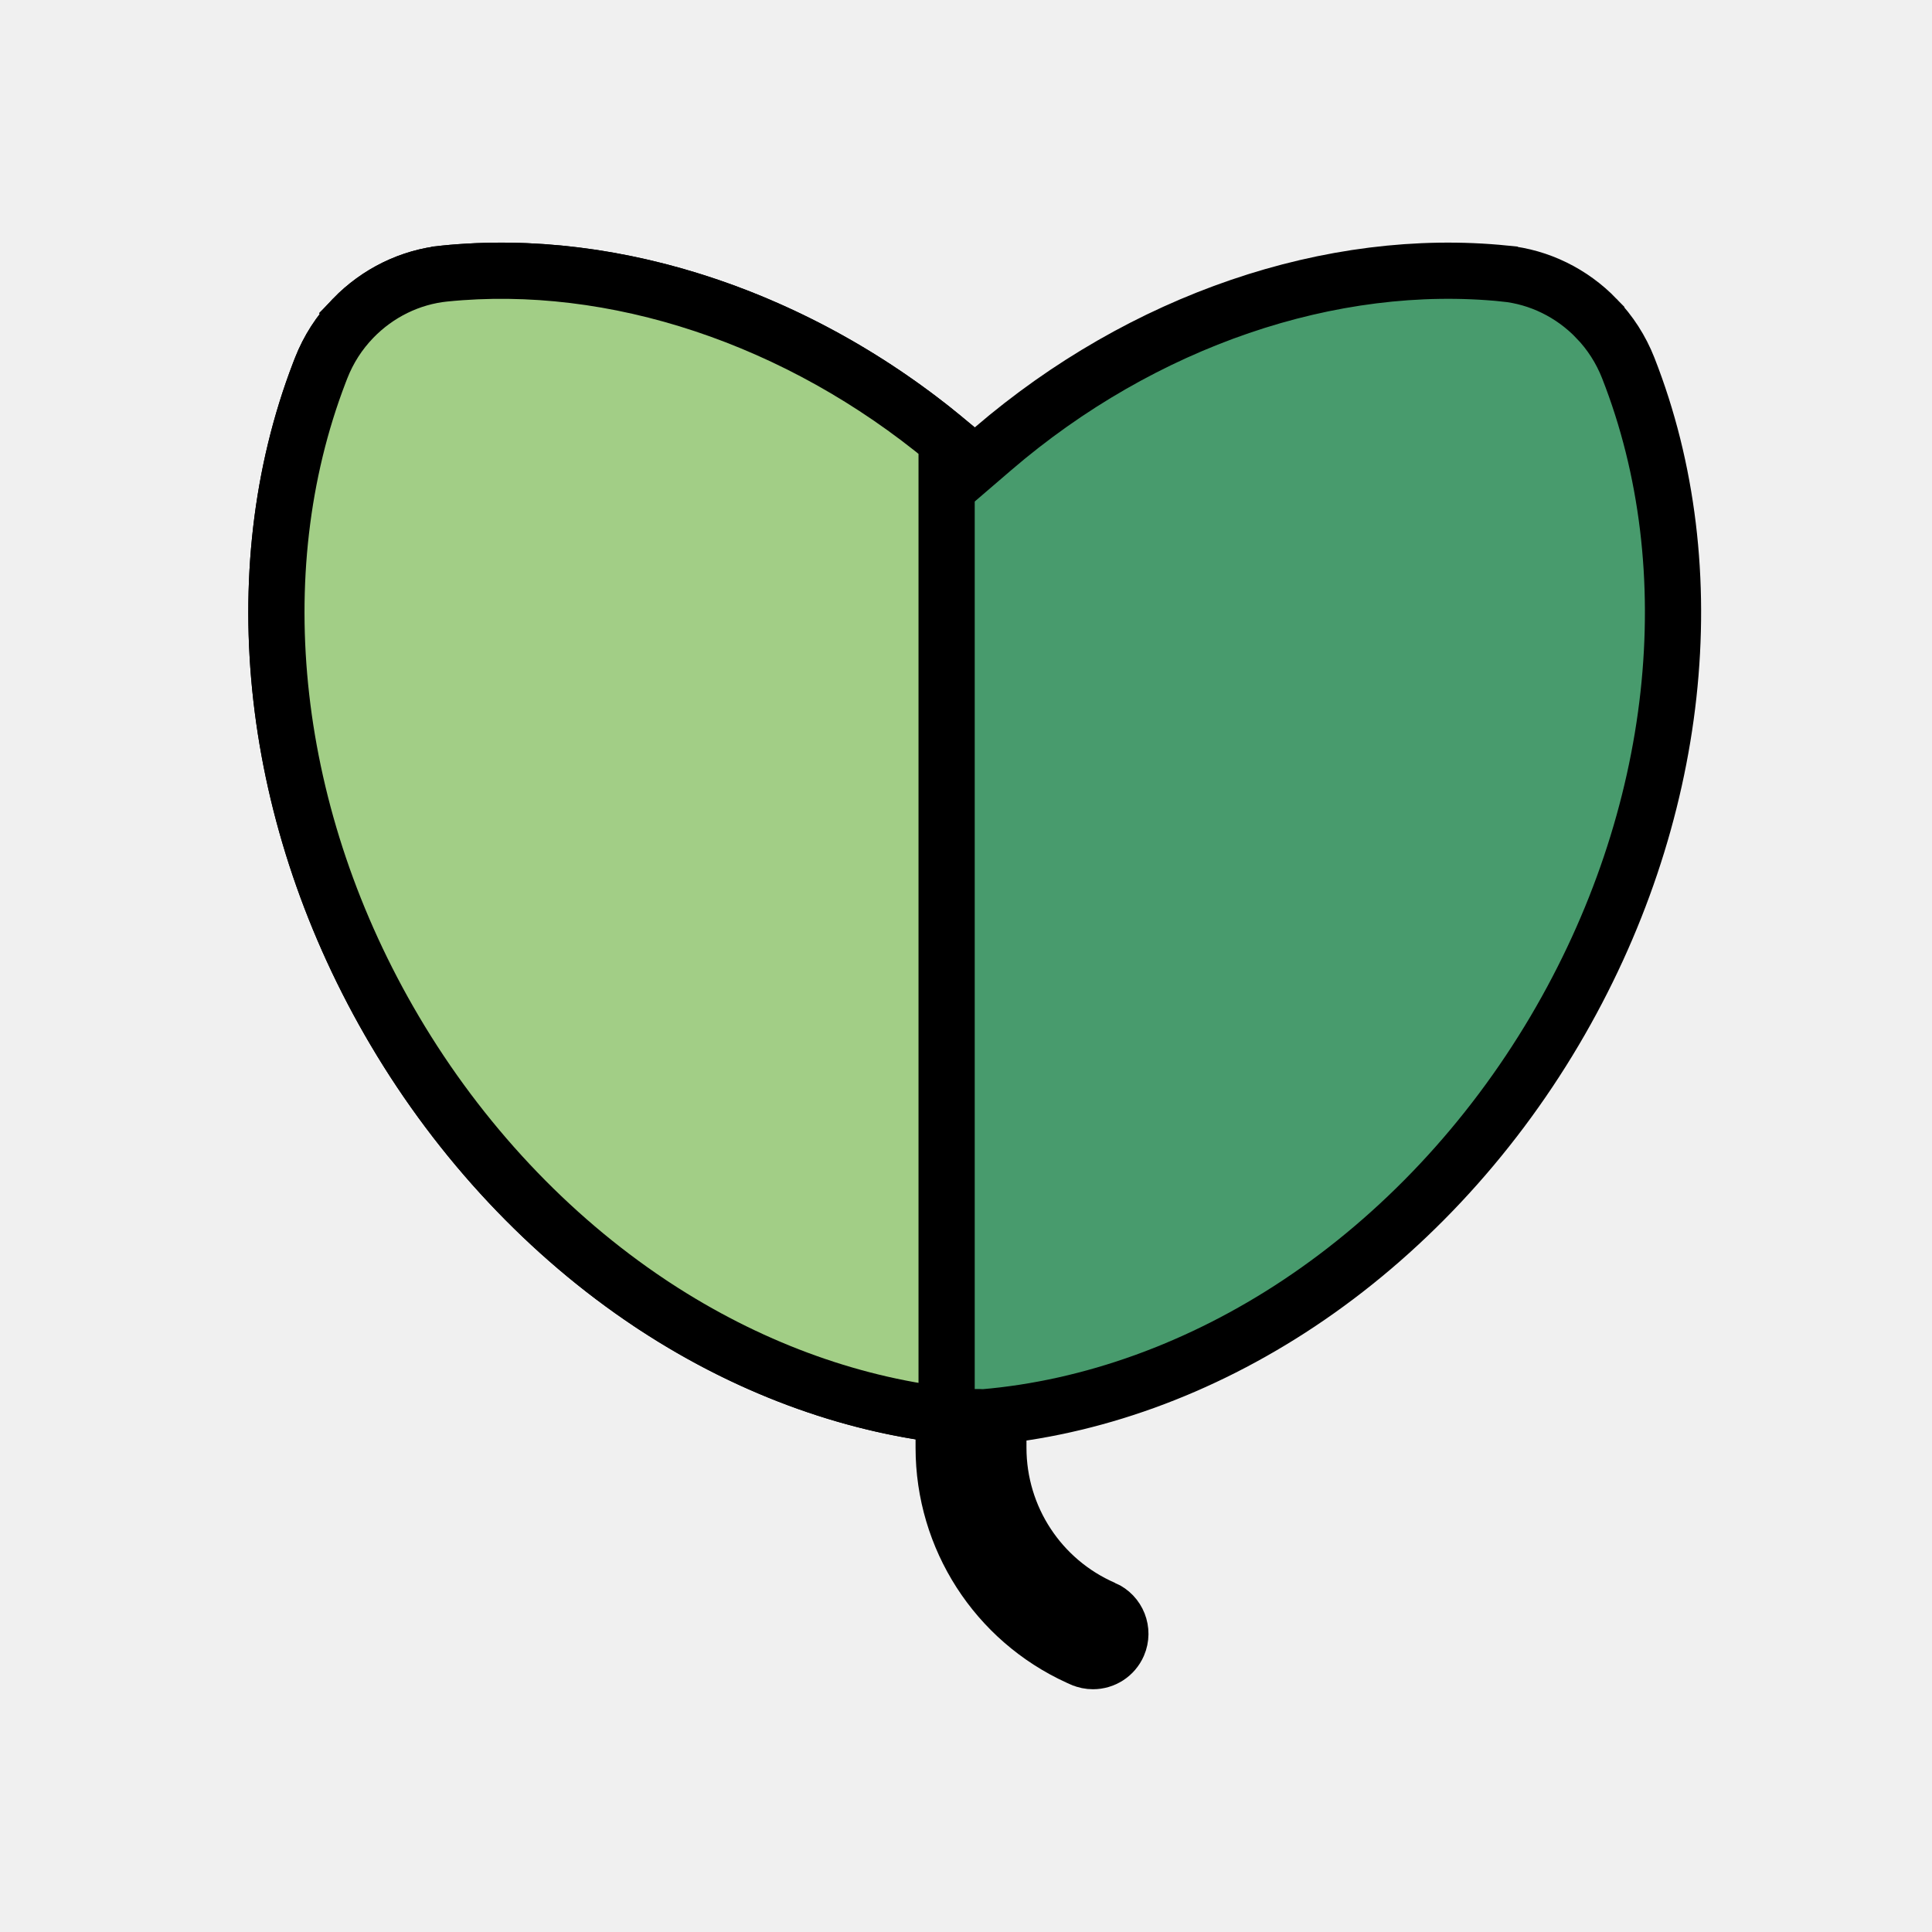
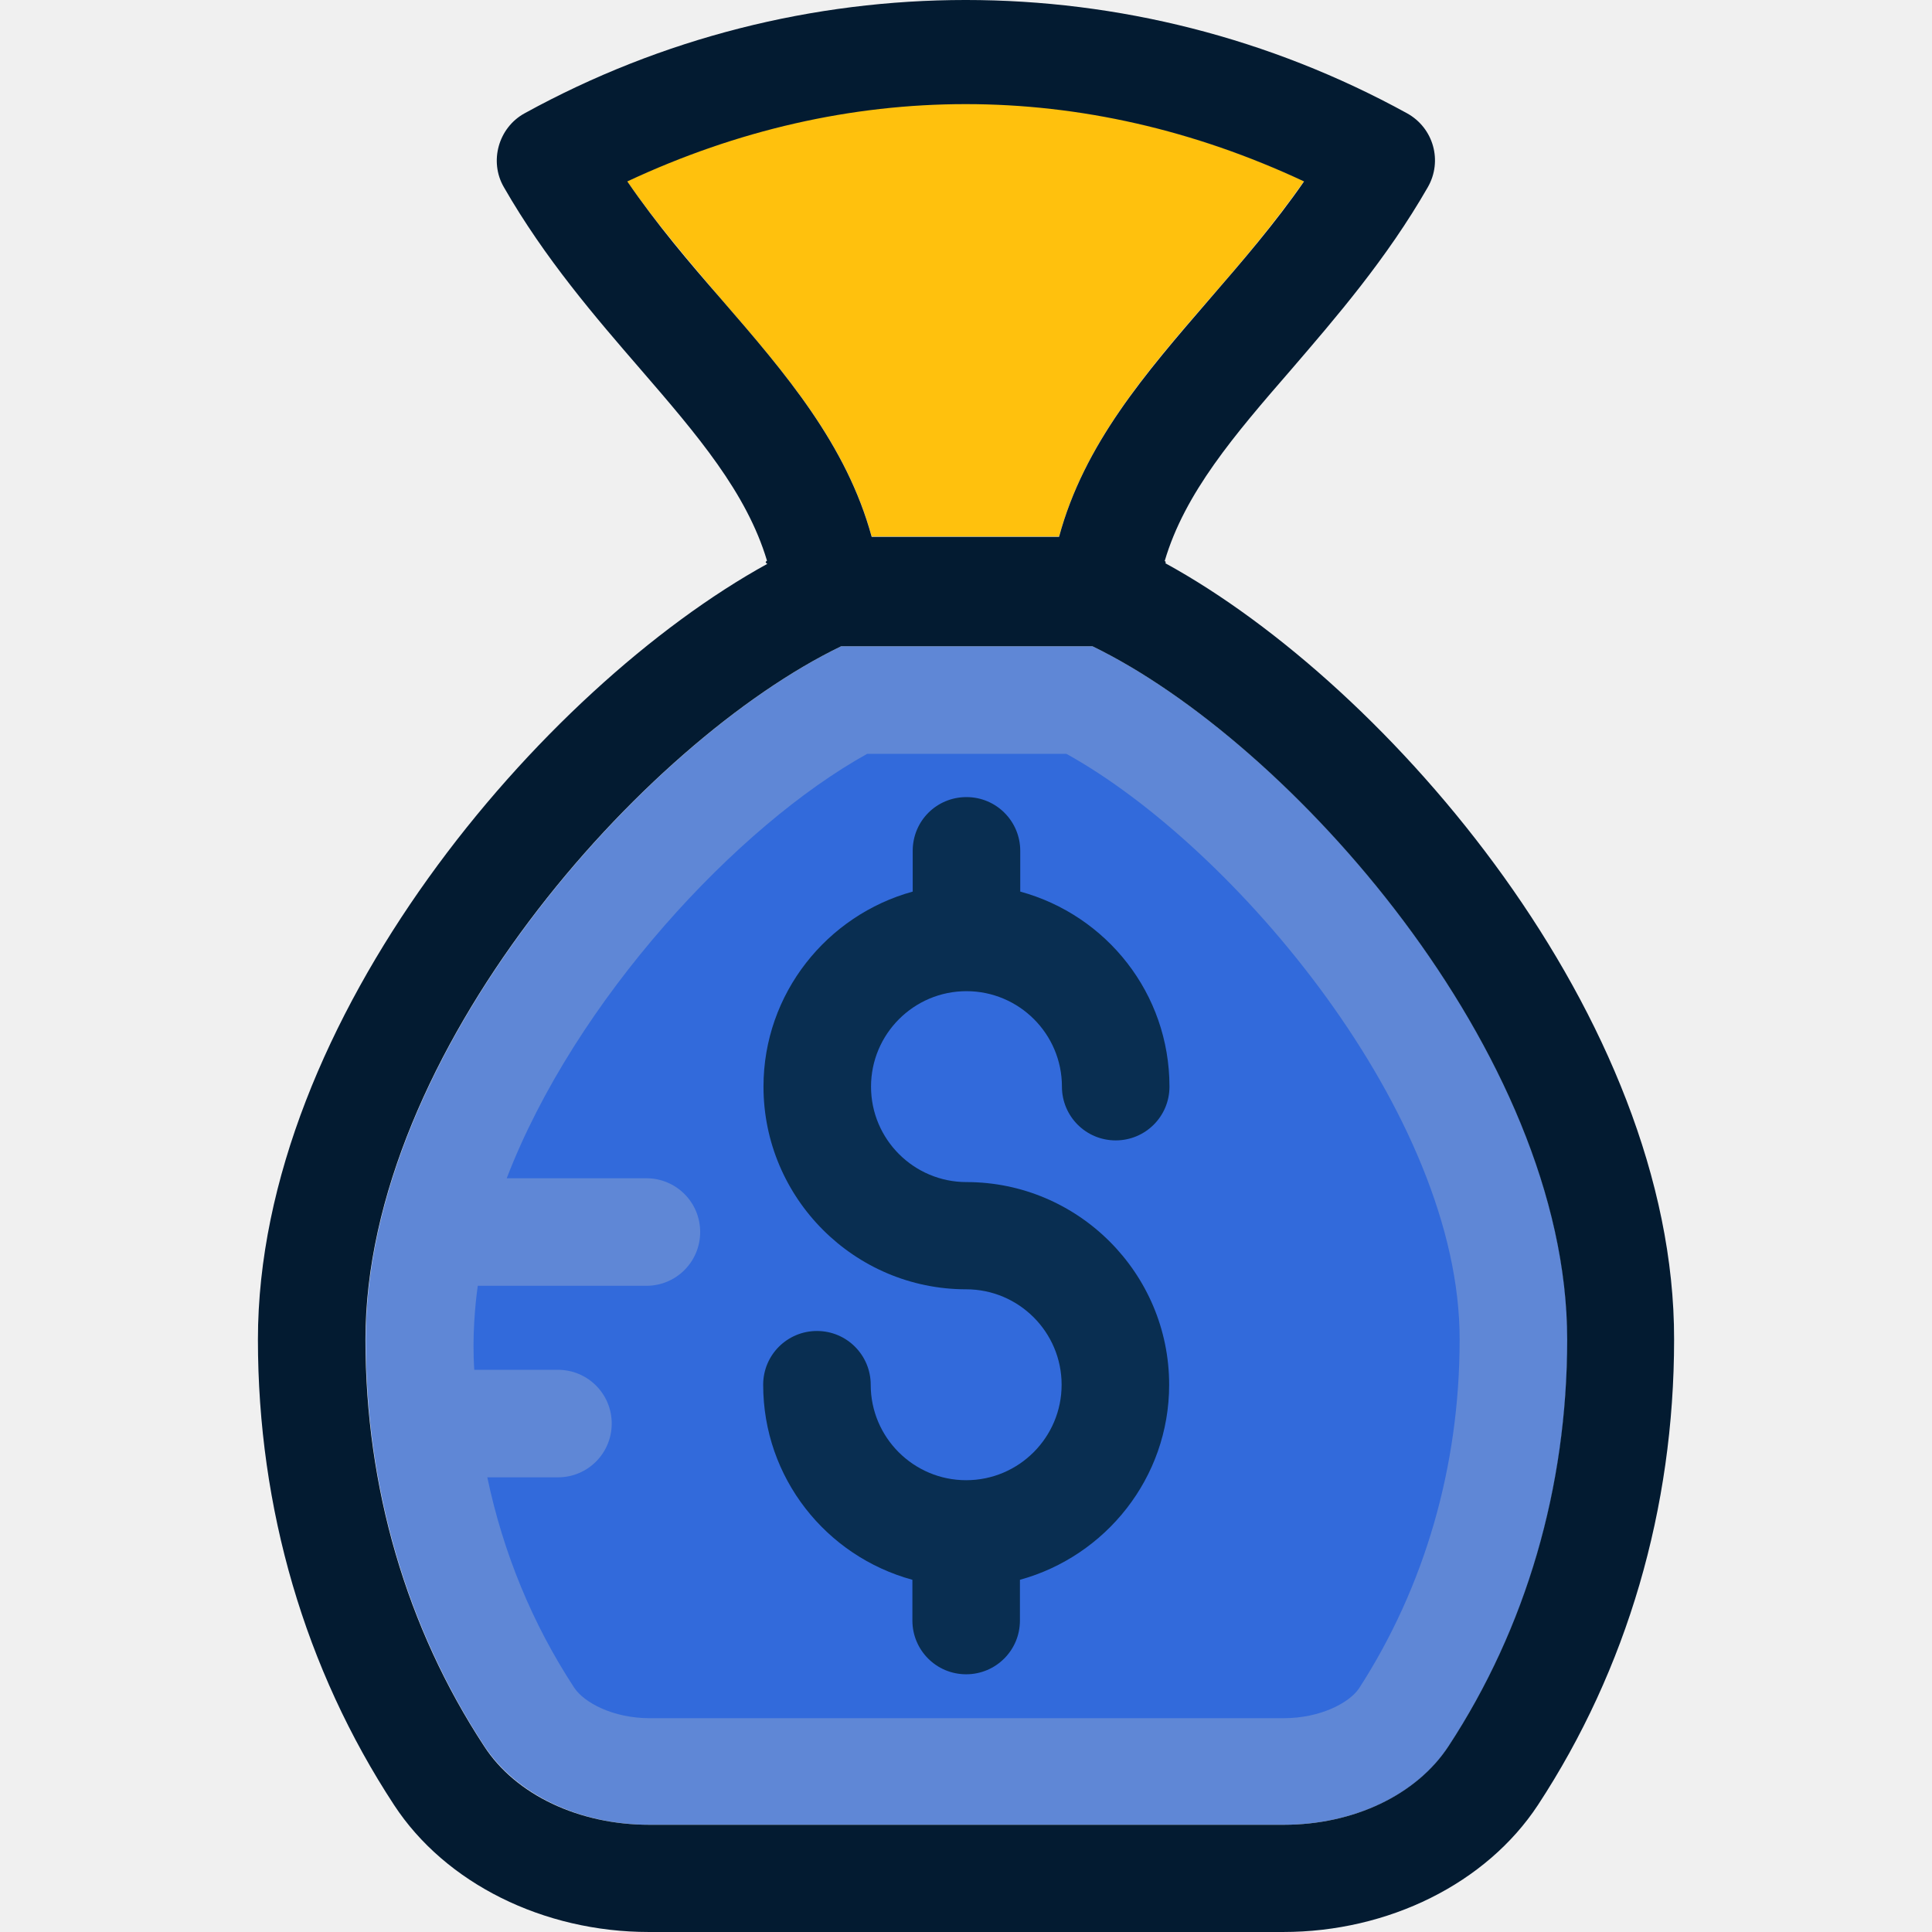
- <svg xmlns="http://www.w3.org/2000/svg" width="550" height="550" viewBox="0 0 550 550" fill="none">
-   <path d="M276.429 387.852C280.729 387.852 284.215 391.339 284.215 395.639V412.163C284.215 432.058 296.01 450.035 314.259 457.957H314.26C318.204 459.67 320.013 464.254 318.302 468.2C317.032 471.124 314.175 472.891 311.15 472.891C310.128 472.891 309.082 472.687 308.061 472.244L308.058 472.243L306.942 471.746C283.632 461.11 268.642 437.859 268.642 412.163V395.639C268.642 391.339 272.129 387.852 276.429 387.852Z" fill="#2A5637" stroke="black" stroke-width="16" />
-   <path d="M282.691 127.754C325.231 91.23 379.072 72.885 428.407 77.873L428.408 77.874C438.159 78.859 447.419 83.361 454.437 90.612V90.613C458.379 94.686 461.437 99.438 463.532 104.768C486.049 162.054 478.521 232.603 442.57 293.43C423.959 324.915 398.801 351.69 369.891 370.941C341.67 389.733 310.584 400.886 280.023 403.478C279.986 403.475 279.947 403.471 279.905 403.468C279.683 403.45 279.342 403.427 278.939 403.427H276.026C275.624 403.427 275.283 403.45 275.06 403.468C275.019 403.471 274.978 403.475 274.941 403.478C244.852 400.924 214.263 390.131 186.405 371.877L185.074 370.998C156.166 351.75 131.006 324.946 112.395 293.459V293.458C76.723 233.107 69.032 163.157 90.907 106.116L91.43 104.771C93.526 99.437 96.582 94.686 100.524 90.613L100.523 90.612C107.542 83.361 116.802 78.859 126.554 77.874L126.555 77.873C175.892 72.886 229.728 91.229 272.268 127.754L277.48 132.229L282.691 127.754ZM275.393 403.517H275.388C275.386 403.517 275.384 403.516 275.382 403.516C275.385 403.516 275.39 403.517 275.393 403.517ZM279.577 403.517H279.573C279.576 403.517 279.578 403.516 279.581 403.516C279.58 403.516 279.578 403.517 279.577 403.517Z" fill="#489B6D" stroke="black" stroke-width="16" />
-   <path d="M126.555 77.874C174.82 72.995 227.392 90.443 269.482 125.4V402.925C241.166 399.593 212.58 389.029 186.405 371.878L185.074 370.999C156.166 351.75 131.006 324.945 112.395 293.459C76.723 233.108 69.032 163.157 90.907 106.116L91.43 104.77C93.526 99.437 96.582 94.685 100.523 90.612C107.542 83.361 116.802 78.859 126.554 77.874H126.555Z" fill="#A2CE86" stroke="black" stroke-width="16" />
+ <svg xmlns="http://www.w3.org/2000/svg" width="800" height="800" viewBox="0 0 800 800" fill="none">
+   <g clip-path="url(#clip0_1_5)">
+     <path d="M452.371 267.611H348.29C266.606 307.135 151.459 435.853 151.459 554.688C151.459 615.819 168.454 674.052 200.601 723.061C213.776 743.086 239.992 755.603 268.978 755.603H531.549C560.533 755.603 586.884 743.218 599.927 723.061C632.074 674.052 649.069 615.95 649.069 554.688C649.069 435.72 534.052 307.135 452.371 267.611Z" fill="#5F87D6" />
+     <path d="M360.937 222.158H438.537C448.945 183.953 474.109 154.571 500.721 123.875C514.16 108.46 527.598 92.652 539.983 74.997C448.814 32.179 350.794 32.179 259.624 74.997C271.744 92.519 285.447 108.33 298.621 123.875C325.365 154.704 350.529 183.953 360.937 222.158Z" fill="#FFC10D" />
+     <path d="M482.541 233.224C482.803 232.961 482.803 232.566 482.278 232.301C490.578 204.108 511.131 180.129 534.582 153.12C553.158 131.514 574.239 107.14 591.233 77.498C597.424 66.694 593.605 52.993 582.67 46.932C468.839 -15.648 330.902 -15.648 217.204 46.932C206.401 52.861 202.449 66.827 208.64 77.498C225.635 107.14 246.716 131.514 265.292 152.988C288.743 180.127 309.163 203.974 317.596 232.169C316.805 232.697 316.938 232.959 317.728 233.485C224.451 284.866 106.801 422.278 106.801 554.684C106.801 624.642 126.301 691.175 163.19 747.431C184.401 779.84 224.979 799.998 268.72 799.998H531.291C575.031 799.998 615.477 779.84 636.82 747.431C673.71 691.175 693.209 624.644 693.209 554.684C693.468 421.887 575.421 284.08 482.541 233.224ZM531.549 755.603H268.846C239.862 755.603 213.511 743.218 200.468 723.061C168.321 674.052 151.327 615.95 151.327 554.688C151.327 435.853 266.474 307.135 348.288 267.611H452.368C533.92 307.135 648.936 435.853 648.936 554.688C648.936 615.819 631.941 674.052 599.795 723.061C586.619 743.218 560.533 755.603 531.549 755.603ZM539.98 75.129C527.861 92.652 514.157 108.462 500.719 124.008C474.238 154.706 448.943 183.82 438.535 222.291H360.935C350.529 184.083 325.365 154.704 298.753 124.006C285.315 108.591 271.876 92.782 259.757 75.127C350.925 32.442 448.812 32.442 539.98 75.129Z" fill="#031B31" />
+     <path d="M441.567 312.142H359.093C305.605 341.785 238.281 413.851 209.824 487.892H267.662C279.914 487.892 289.927 497.772 289.927 510.157C289.927 522.409 280.047 532.422 267.662 532.422H197.835C196.782 539.932 195.463 553.37 196.386 567.204H231.036C243.288 567.204 253.3 577.084 253.3 589.468C253.3 601.721 243.42 611.733 231.036 611.733H201.787C208.373 643.089 220.495 672.468 237.753 698.817C241.837 705.009 253.826 711.465 268.976 711.465H531.547C546.698 711.465 558.687 705.141 562.771 699.08C589.911 657.053 604.403 607.252 604.403 554.817C604.669 461.543 511.262 350.743 441.567 312.142Z" fill="#326ADB" />
+     <path d="M400.199 489.474C378.46 489.474 360.674 471.819 360.674 449.949C360.674 428.21 378.329 410.425 400.199 410.425C421.938 410.425 439.723 428.08 439.723 449.949C439.723 462.202 449.603 472.214 461.988 472.214C474.24 472.214 484.252 462.334 484.252 449.949C484.252 411.348 458.166 378.939 422.463 369.189V352.325C422.463 340.073 412.583 330.06 400.199 330.06C387.814 330.06 377.934 339.94 377.934 352.325V369.189C342.494 378.939 316.145 411.348 316.145 449.949C316.145 496.193 353.825 533.873 400.068 533.873C421.807 533.873 439.593 551.528 439.593 573.397C439.593 595.136 421.938 612.921 400.068 612.921C378.329 612.921 360.544 595.266 360.544 573.397C360.544 561.145 350.664 551.132 338.279 551.132C326.027 551.132 316.015 561.012 316.015 573.397C316.015 611.998 342.1 644.408 377.804 654.157V671.021C377.804 683.274 387.684 693.286 400.068 693.286C412.321 693.286 422.333 683.406 422.333 671.021V654.157C457.773 644.408 484.122 611.998 484.122 573.397C484.12 527.154 446.442 489.474 400.199 489.474Z" fill="#092E51" />
+   </g>
+   <defs>
+     <clipPath id="clip0_1_5">
+       <rect width="800" height="800" fill="white" />
+     </clipPath>
+   </defs>
</svg>
